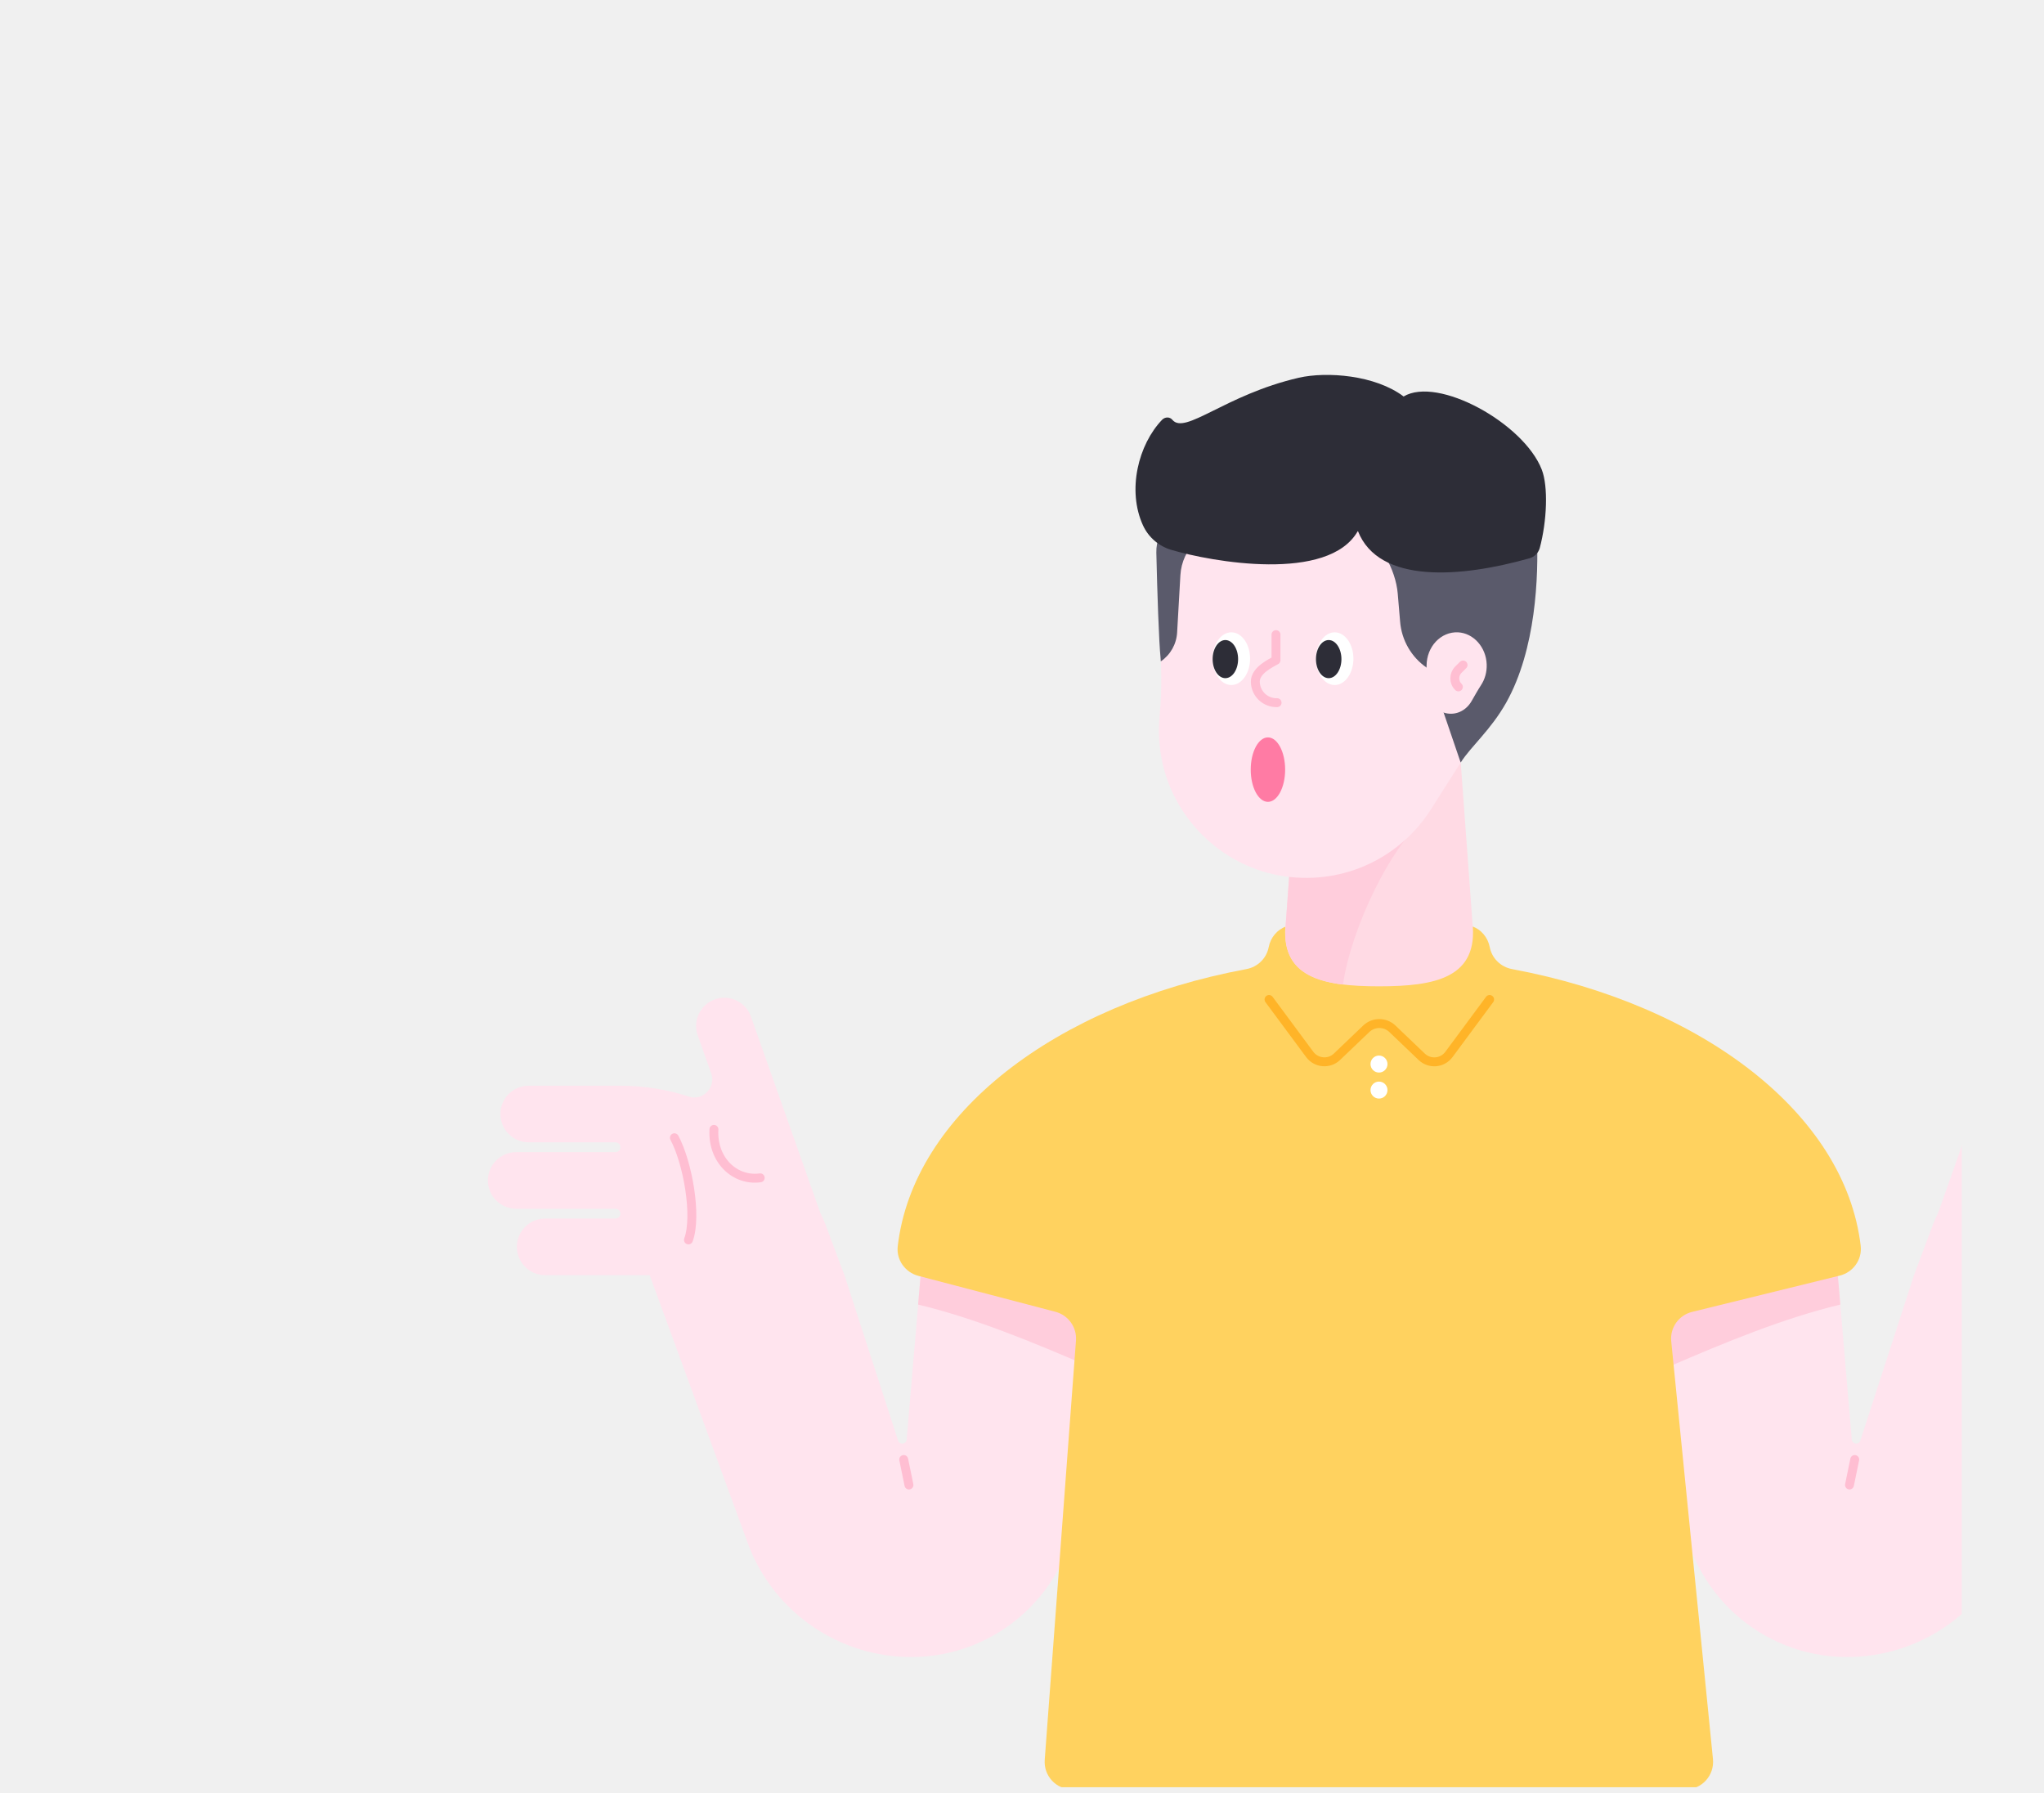
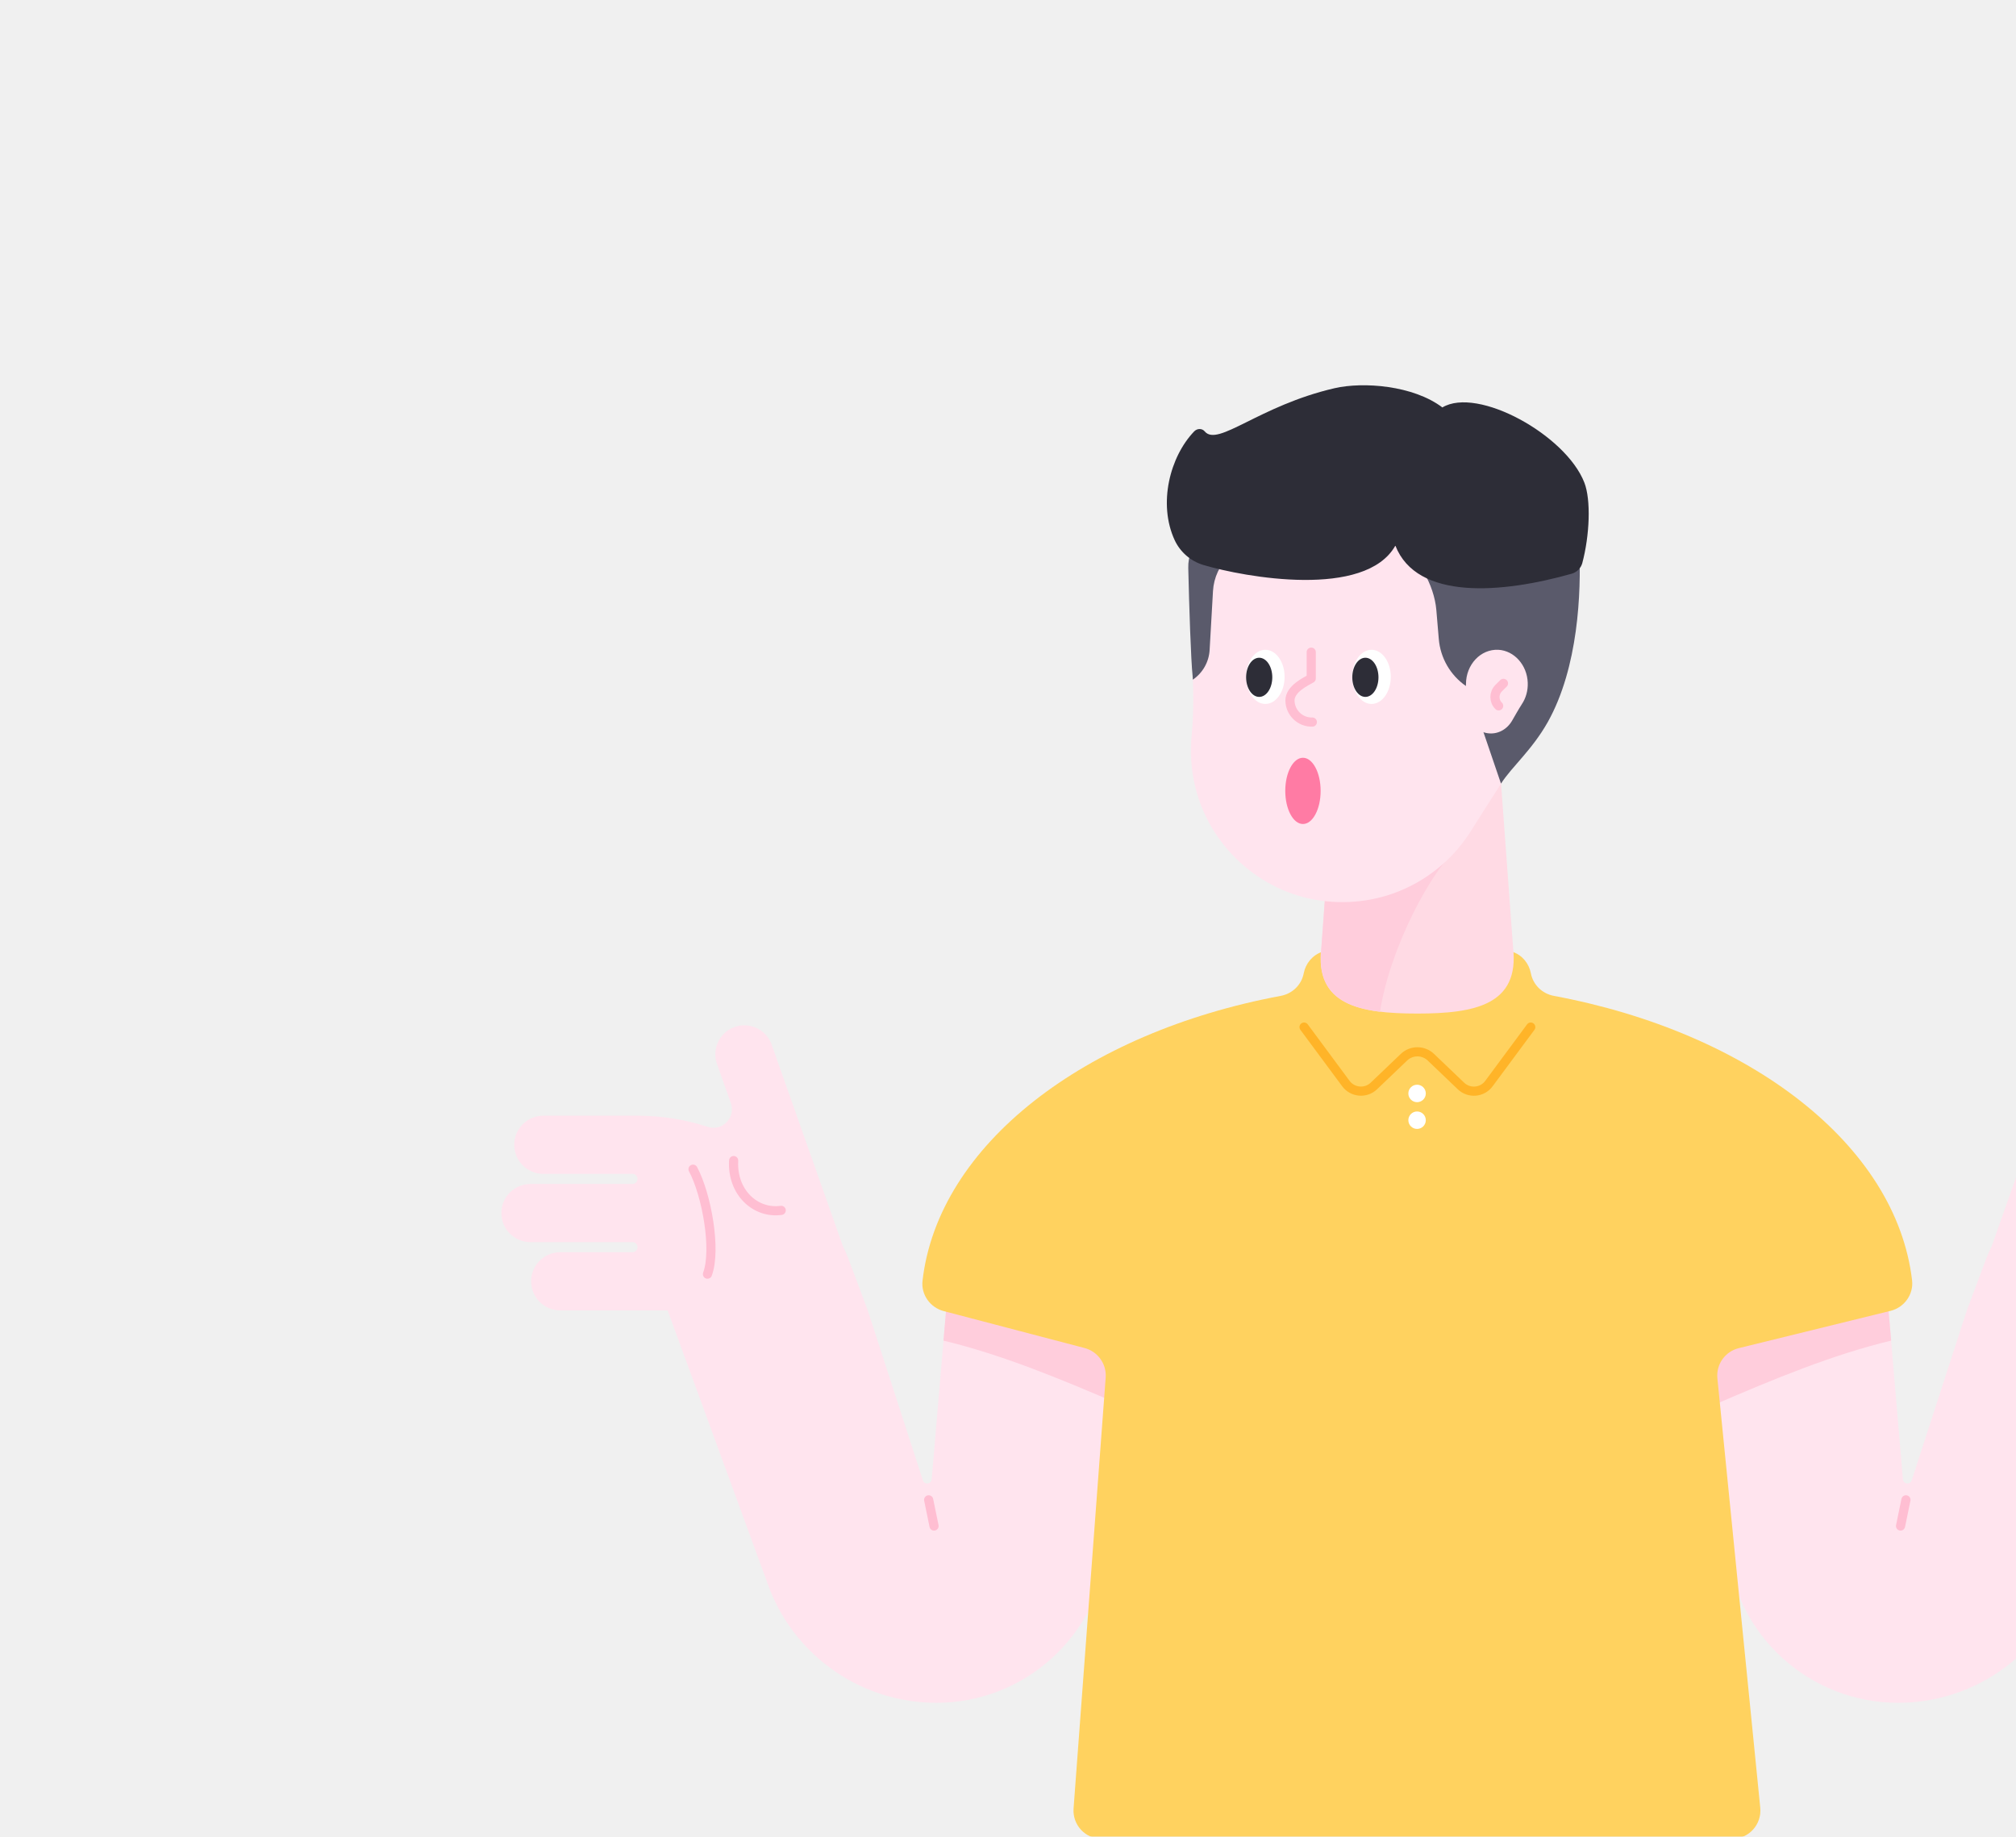
- <svg xmlns="http://www.w3.org/2000/svg" width="398" height="349" viewBox="0 0 398 349" fill="none">
+ <svg xmlns="http://www.w3.org/2000/svg" width="382" height="348" viewBox="0 0 382 348" fill="none">
  <mask id="mask0" mask-type="alpha" maskUnits="userSpaceOnUse" x="0" y="0" width="382" height="348">
-     <path d="M382 324C382 337.255 371.255 348 358 348L24 348C10.745 348 2.95782e-05 337.255 2.84194e-05 324L2.19259e-06 24C1.03382e-06 10.745 10.745 1.93855e-06 24 7.79773e-07L358 -2.84194e-05C371.255 -2.95782e-05 382 10.745 382 24L382 324Z" fill="#FFB428" />
+     <path d="M382 324C382 337.255 371.255 348 358 348L24 348C10.745 348 2.95782e-05 337.255 2.84194e-05 324L2.19259e-06 24C1.03382e-06 10.745 10.745 1.93855e-06 24 7.79773e-07L358 -2.84194e-05C371.255 -2.95782e-05 382 10.745 382 24L382 324Z" fill="#3C6EE6" />
  </mask>
  <g mask="url(#mask0)">
    <path d="M179.319 247.682L176.541 280.312C176.457 281.223 175.206 281.393 174.888 280.545L164.435 248.318L160.704 238.354C160.407 237.59 160.068 236.848 159.707 236.106L146.308 198.198C145.439 195.293 142.364 193.639 139.46 194.509C136.555 195.378 134.901 198.452 135.771 201.357L138.484 209.011C139.439 211.724 136.873 214.417 134.138 213.527C129.919 212.148 125.424 211.406 120.824 211.406H102.951C99.919 211.406 97.438 213.866 97.438 216.919C97.438 219.951 99.898 222.431 102.951 222.431H119.848C120.378 222.431 120.802 222.855 120.802 223.385C120.802 223.915 120.378 224.339 119.848 224.339H100.512C97.481 224.339 95 226.799 95 229.852C95 232.884 97.459 235.364 100.512 235.364H119.848C120.378 235.364 120.802 235.788 120.802 236.318C120.802 236.848 120.378 237.272 119.848 237.272H106.152C103.12 237.272 100.64 239.732 100.64 242.785C100.64 245.817 103.099 248.297 106.152 248.297H120.781H126.506L145.884 301.238C151.015 314.171 163.524 322.651 177.432 322.651C194.266 322.651 208.301 309.824 209.849 293.075L213.602 252.326L179.319 247.682Z" fill="#FFE4EE" />
    <path d="M139.014 219.908C138.675 225.929 143.149 230.021 148.025 229.343" stroke="#FFBED2" stroke-width="1.736" stroke-miterlimit="10" stroke-linecap="round" stroke-linejoin="round" />
    <path d="M134.053 241.428C135.771 236.785 133.905 226.375 131.318 221.541" stroke="#FFBED2" stroke-width="1.736" stroke-miterlimit="10" stroke-linecap="round" stroke-linejoin="round" />
    <path d="M179.318 247.682L213.601 252.346L212.329 266.191C200.965 261.272 189.75 256.65 178.767 254.021L179.318 247.682Z" fill="#FFCDDC" />
    <path d="M175.968 284.191L176.986 289.152" stroke="#FFBED2" stroke-width="1.736" stroke-miterlimit="10" stroke-linecap="round" stroke-linejoin="round" />
    <path d="M357.794 247.682L360.571 280.311C360.656 281.223 361.907 281.393 362.225 280.545L372.678 248.318L376.409 238.353C376.706 237.59 377.045 236.848 377.406 236.106L390.805 198.198C391.674 195.293 394.749 193.639 397.653 194.508C400.558 195.378 402.211 198.452 401.342 201.357L398.628 209.01C397.674 211.724 400.24 214.417 402.975 213.526C407.194 212.148 411.689 211.406 416.289 211.406H434.162C437.194 211.406 439.675 213.866 439.675 216.919C439.675 219.95 437.215 222.431 434.162 222.431H417.265C416.735 222.431 416.311 222.855 416.311 223.385C416.311 223.915 416.735 224.339 417.265 224.339H436.6C439.632 224.339 442.113 226.799 442.113 229.852C442.113 232.883 439.653 235.364 436.6 235.364H417.265C416.735 235.364 416.311 235.788 416.311 236.318C416.311 236.848 416.735 237.272 417.265 237.272H430.94C433.972 237.272 436.452 239.732 436.452 242.785C436.452 245.816 433.993 248.297 430.94 248.297H416.311H410.586L391.208 301.237C386.077 314.17 373.568 322.651 359.66 322.651C342.826 322.651 328.79 309.824 327.242 293.075L323.49 252.325L357.794 247.682Z" fill="#FFE4EE" />
    <path d="M357.794 247.681L323.511 252.346L324.783 266.19C336.147 261.272 347.363 256.65 358.345 254.021L357.794 247.681Z" fill="#FFCDDC" />
    <path d="M361.144 284.191L360.126 289.152" stroke="#FFBED2" stroke-width="1.736" stroke-miterlimit="10" stroke-linecap="round" stroke-linejoin="round" />
    <path d="M205.503 255.423C208.005 256.08 209.701 258.433 209.51 261.02L203.425 342.667C203.192 345.784 205.651 348.434 208.789 348.434H328.197C331.377 348.434 333.858 345.699 333.54 342.519L325.419 261.19C325.144 258.518 326.882 256.08 329.49 255.444L358.218 248.384C360.826 247.748 362.607 245.288 362.31 242.617C359.3 216.899 331.525 195.634 294.444 188.701C292.239 188.298 290.5 186.623 290.076 184.418C289.716 182.553 288.423 180.963 286.62 180.369C274.578 176.319 262.535 176.319 250.493 180.369C248.691 180.984 247.397 182.553 247.037 184.418C246.613 186.623 244.874 188.298 242.669 188.701C205.545 195.634 177.771 216.921 174.803 242.681C174.506 245.31 176.245 247.748 178.81 248.426L205.503 255.423Z" fill="#FFD25F" />
    <path d="M290.054 194.616L282.125 205.323C280.853 207.04 278.372 207.252 276.824 205.768L271.121 200.319C269.701 198.962 267.453 198.962 266.033 200.319L260.33 205.768C258.782 207.252 256.301 207.019 255.029 205.323L247.1 194.616" stroke="#FFB428" stroke-width="1.736" stroke-miterlimit="10" stroke-linecap="round" stroke-linejoin="round" />
    <path d="M268.514 208.843C269.427 208.843 270.167 208.102 270.167 207.189C270.167 206.276 269.427 205.535 268.514 205.535C267.6 205.535 266.86 206.276 266.86 207.189C266.86 208.102 267.6 208.843 268.514 208.843Z" fill="white" />
    <path d="M268.514 213.91C269.427 213.91 270.167 213.17 270.167 212.256C270.167 211.343 269.427 210.603 268.514 210.603C267.6 210.603 266.86 211.343 266.86 212.256C266.86 213.17 267.6 213.91 268.514 213.91Z" fill="white" />
    <path d="M283.927 141.676H253.142L250.365 179.542C249.092 190.397 257.594 192.051 268.534 192.051C279.474 192.051 287.955 190.397 286.704 179.542L283.927 141.676Z" fill="#FFDAE4" />
    <path d="M276.889 160.035C271.08 164.657 263.214 180.177 261.497 191.71C255.115 190.926 250.62 188.615 250.281 182.403C250.302 181.237 250.323 180.283 250.366 179.774C250.366 179.71 250.366 179.647 250.387 179.562L251.744 160.947L276.889 160.035Z" fill="#FFCDDC" />
    <path d="M225.665 120.092C225.665 99.993 242.457 83.794 262.768 84.791C280.79 85.66 295.546 100.501 296.33 118.544C296.691 126.834 294.189 134.488 289.737 140.678C285.793 146.148 282.253 151.894 278.627 157.597C272.839 166.714 262.069 172.332 250.132 170.636C238.598 168.983 229.079 160.205 226.429 148.883C225.665 145.618 225.496 142.438 225.793 139.406C226.365 133.682 226.047 127.915 225.708 122.148C225.687 121.449 225.665 120.77 225.665 120.092Z" fill="#FFE4EE" />
    <path d="M259.885 133.384C261.899 133.384 263.532 131.087 263.532 128.254C263.532 125.42 261.899 123.123 259.885 123.123C257.871 123.123 256.238 125.42 256.238 128.254C256.238 131.087 257.871 133.384 259.885 133.384Z" fill="white" />
    <path d="M258.719 132.05C260.089 132.05 261.199 130.389 261.199 128.34C261.199 126.291 260.089 124.629 258.719 124.629C257.349 124.629 256.238 126.291 256.238 128.34C256.238 130.389 257.349 132.05 258.719 132.05Z" fill="#2D2D37" />
    <path d="M239.764 133.384C241.778 133.384 243.411 131.087 243.411 128.254C243.411 125.42 241.778 123.123 239.764 123.123C237.75 123.123 236.118 125.42 236.118 128.254C236.118 131.087 237.75 133.384 239.764 133.384Z" fill="white" />
    <path d="M238.598 132.05C239.968 132.05 241.079 130.389 241.079 128.34C241.079 126.291 239.968 124.629 238.598 124.629C237.228 124.629 236.118 126.291 236.118 128.34C236.118 130.389 237.228 132.05 238.598 132.05Z" fill="#2D2D37" />
    <path d="M233.001 99.57C228.591 99.57 225.051 103.195 225.157 107.605C225.326 115.132 225.666 125.139 225.984 128.128C226.005 128.383 226.026 128.616 226.026 128.785C227.913 127.492 229.079 125.414 229.206 123.146L229.842 111.994C229.991 109.428 231.114 107.011 232.98 105.273V99.57H233.001Z" fill="#5A5A6B" />
    <path d="M246.888 156.134C248.738 156.134 250.238 153.325 250.238 149.859C250.238 146.393 248.738 143.583 246.888 143.583C245.038 143.583 243.538 146.393 243.538 149.859C243.538 153.325 245.038 156.134 246.888 156.134Z" fill="#FF7BA4" />
    <path d="M248.669 136.82C246.379 136.883 244.492 135.081 244.429 132.792C244.365 130.502 247.567 129.081 248.457 128.551V123.569" stroke="#FFBED2" stroke-width="1.736" stroke-miterlimit="10" stroke-linecap="round" stroke-linejoin="round" />
    <path d="M288.125 87.335C287.892 87.335 241.842 92.381 241.842 92.381C241.842 92.381 240.973 105.251 244.429 105.251C247.884 105.272 256.535 104.381 259.863 104.381L264.401 103.406C268.726 105.081 271.757 110.933 272.16 115.555L272.627 121.067C272.924 124.671 274.811 127.936 277.779 129.993L280.938 138.283L284.415 148.481C286.514 145.216 290.245 142.184 293.277 136.82C299.086 126.452 299.616 112.226 299.256 103.936" fill="#5A5A6B" />
    <path d="M300.21 91.449C296.712 82.417 279.984 73.194 273.305 77.201C267.793 73.025 258.337 72.304 252.888 73.555C238.556 76.862 230.754 84.749 228.273 81.739C227.764 81.124 226.831 81.166 226.28 81.739C221.658 86.551 219.411 95.456 222.57 102.325C223.63 104.615 225.623 106.332 228.019 107.053C235.842 109.385 258.698 113.499 264.401 103.385C268.472 113.795 284.563 112.46 297.814 108.707C298.769 108.431 299.532 107.689 299.808 106.735C301.228 101.435 301.482 94.714 300.21 91.449Z" fill="#2D2D37" />
    <path d="M277.779 129.633C277.779 125.923 280.556 122.955 283.927 123.124C286.917 123.294 289.355 126.008 289.482 129.336C289.546 130.863 289.122 132.283 288.38 133.407C287.722 134.425 287.15 135.464 286.535 136.524C285.581 138.199 283.779 139.238 281.807 138.92C279.899 138.623 278.309 136.99 277.885 134.912C277.758 134.319 277.737 133.725 277.779 133.174C277.864 132.114 277.821 131.054 277.758 129.994C277.779 129.888 277.779 129.761 277.779 129.633Z" fill="#FFE4EE" />
    <path d="M284.882 129.486L283.97 130.397C283.037 131.33 283.037 132.835 283.97 133.747" stroke="#FFBED2" stroke-width="1.736" stroke-miterlimit="10" stroke-linecap="round" stroke-linejoin="round" />
  </g>
</svg>
